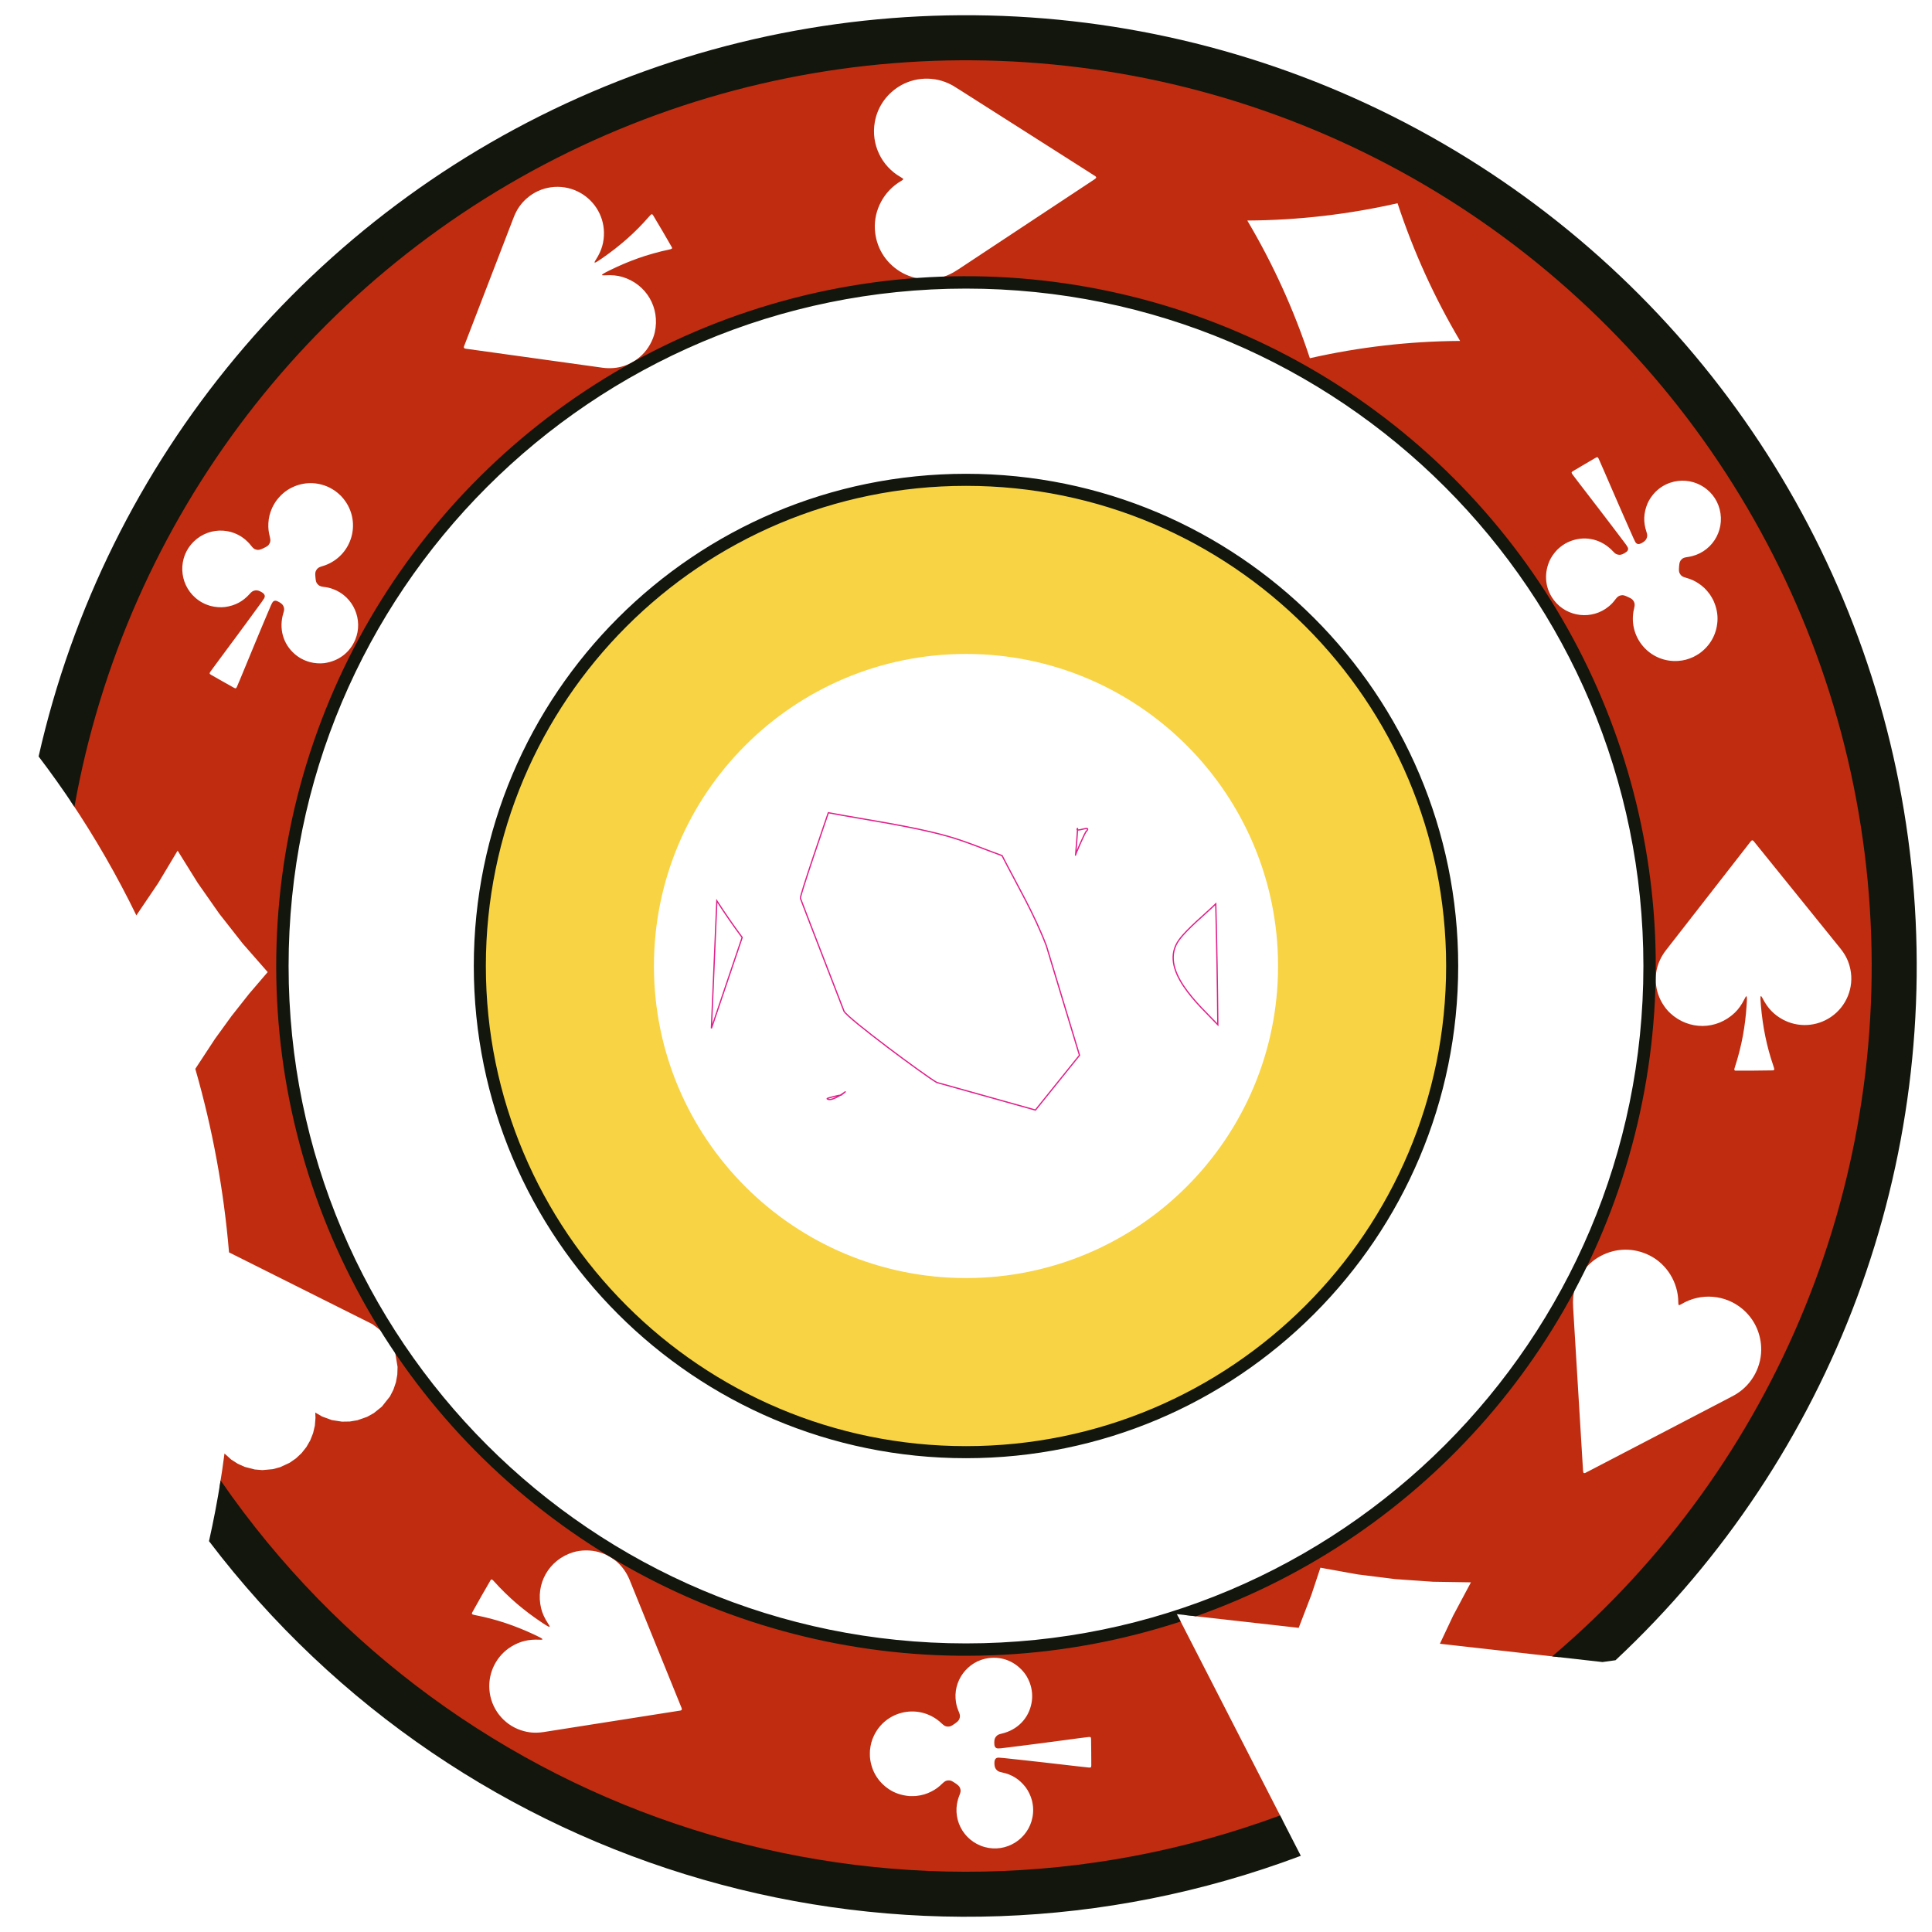
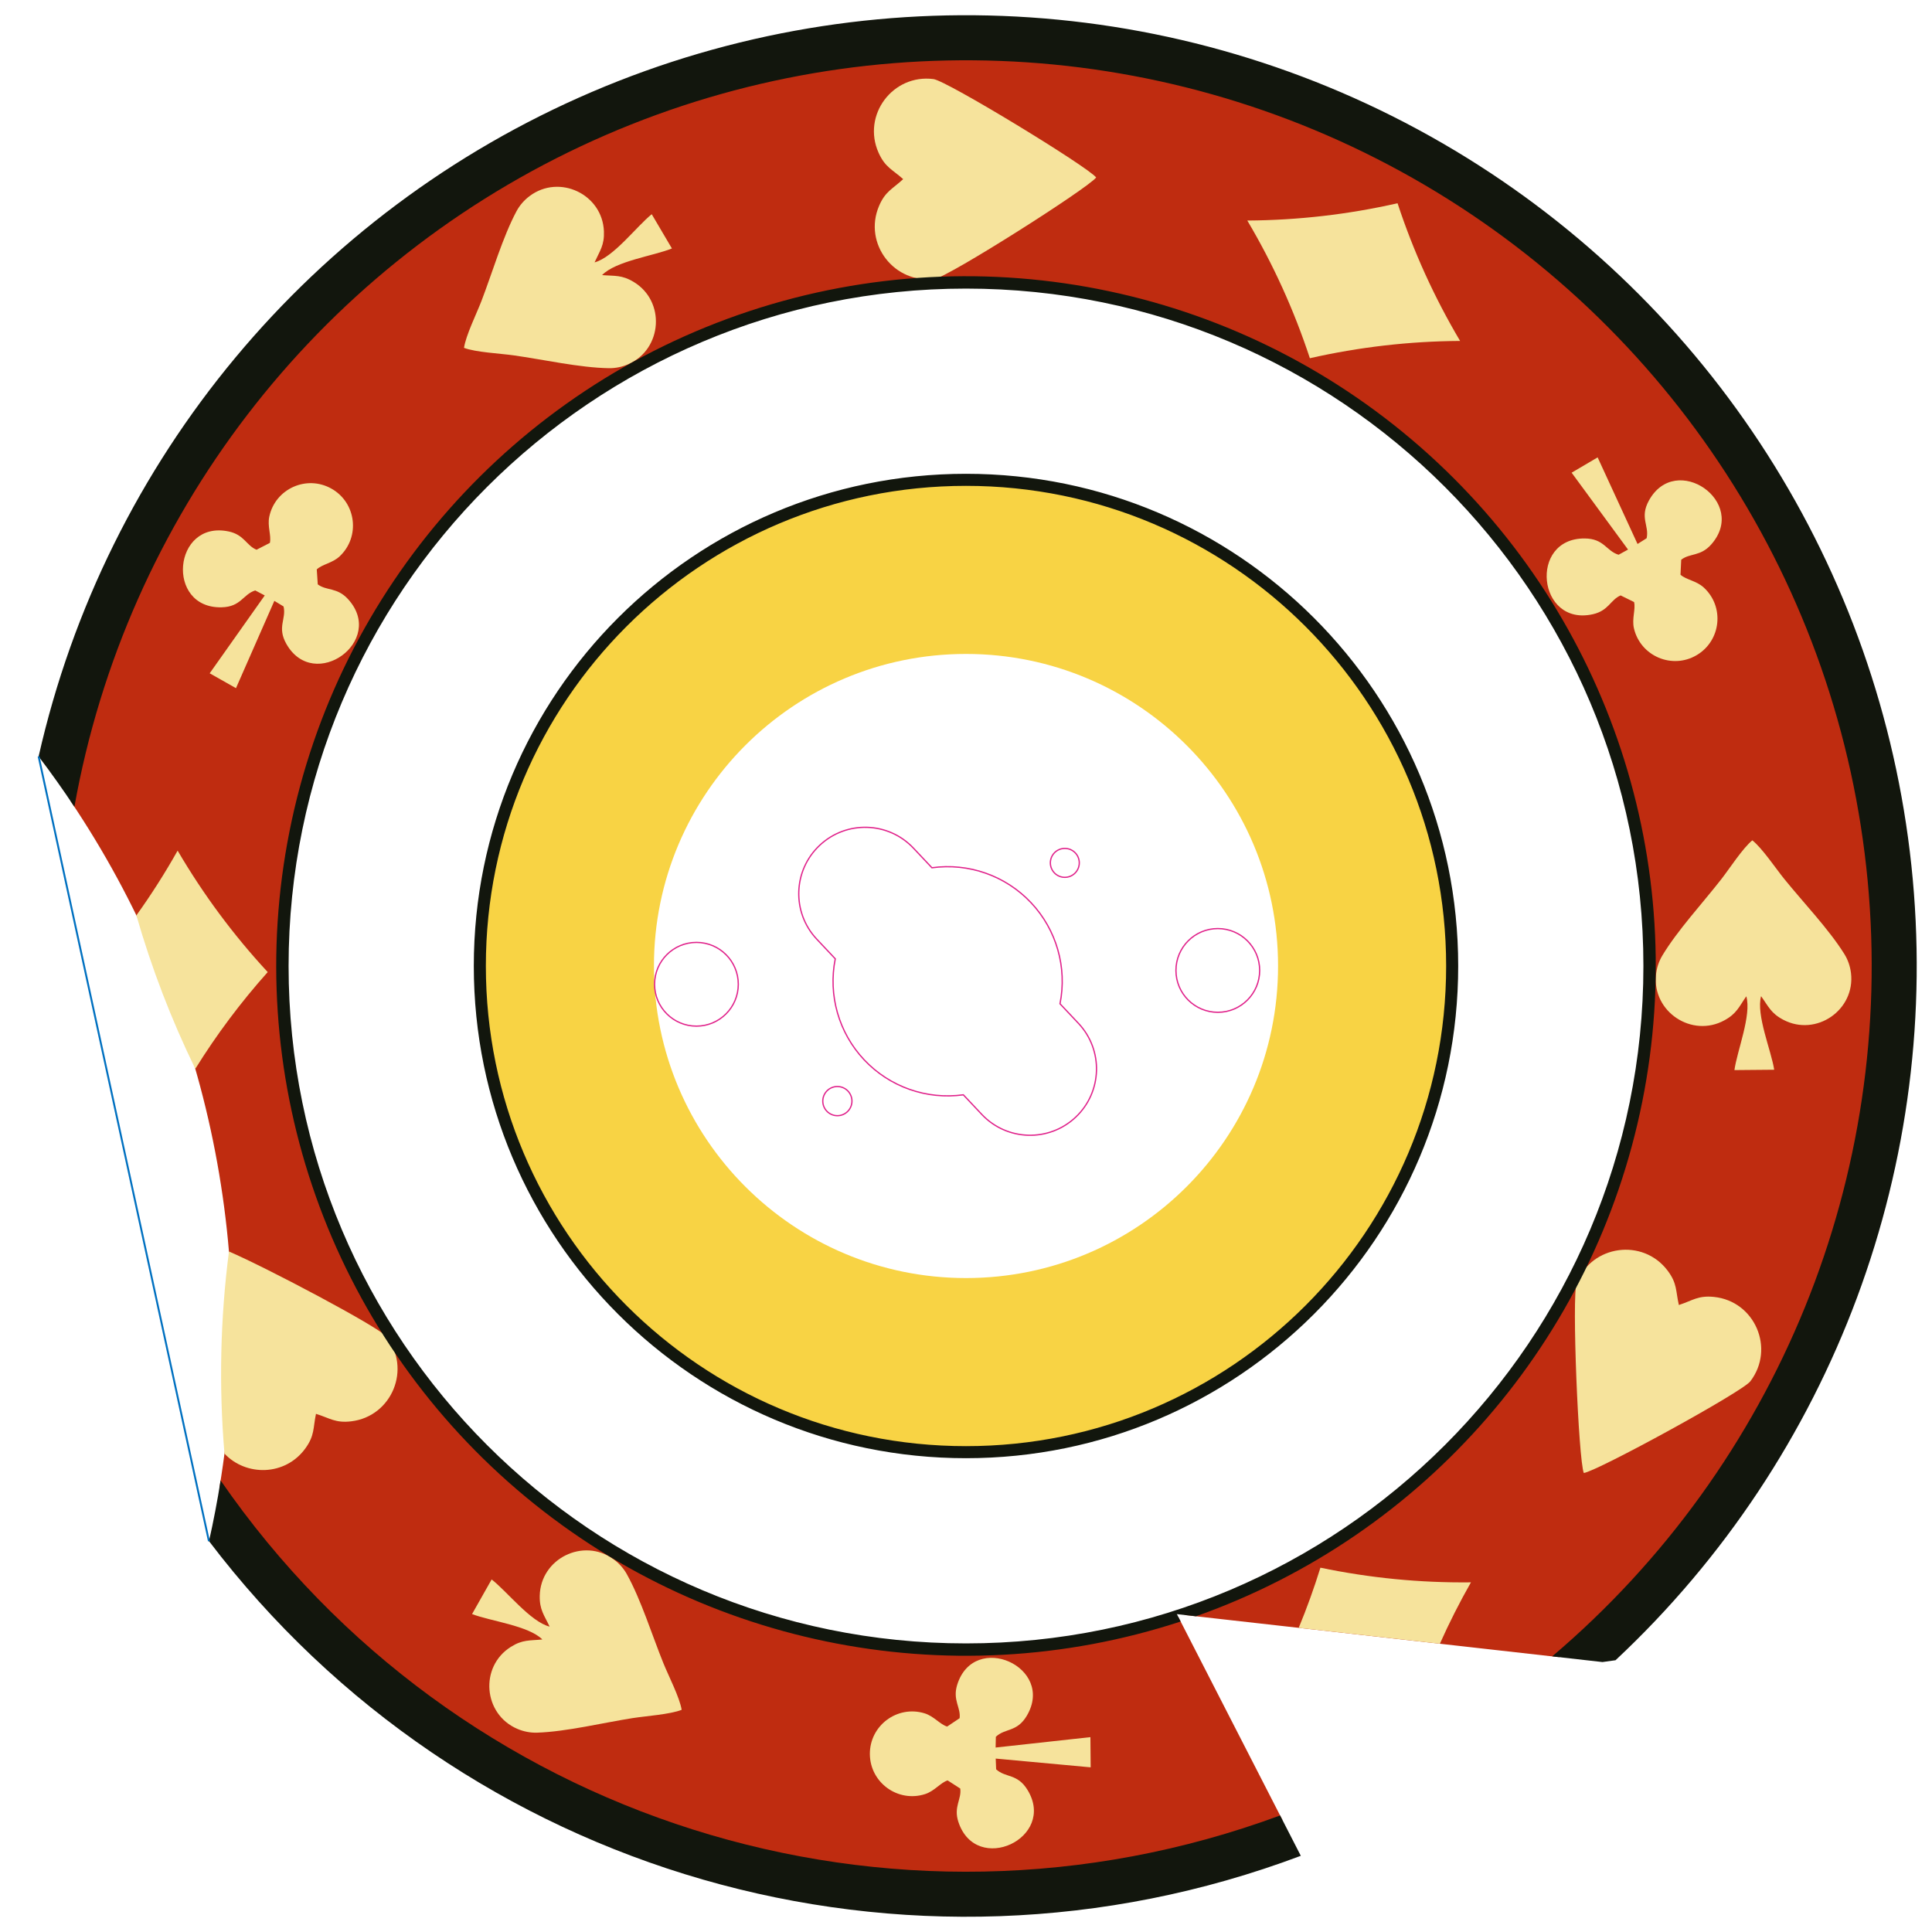
<svg xmlns="http://www.w3.org/2000/svg" width="5.077in" height="5.077in" viewBox="0 0 1523.0 1523.0">
  <g id="yellow">
    <path fill="#f8d344" fill-rule="evenodd" d="M1144.00,761.50A382.50,382.50 0 1 0 379.00,761.50A382.50,382.50 0 1 0 1144.00,761.50Z M1007.50,761.50A246.00,246.00 0 1 1 515.50,761.50A246.00,246.00 0 1 1 1007.50,761.50Z" />
  </g>
  <g id="red">
-     <path fill="#bf2c10" fill-rule="evenodd" d="M55.47,631.24A749.50,749.50 0 0 1 107.50,721.59L124.66,696.21L140.02,670.55L155.82,695.94L172.92,720.36L191.33,743.81L211.03,766.30L196.43,783.34L182.56,800.90L169.44,819.00L153.96,842.58A749.50,749.50 0 0 1 180.54,987.24L293.54,1043.82L300.04,1048.72L304.21,1053.17L307.69,1058.19L311.11,1065.57A543.75,543.75 0 0 0 311.74,1067.51L313.40,1077.53L313.20,1083.64L312.11,1089.65L310.15,1095.43L307.37,1100.86L301.05,1108.82L294.72,1113.94L289.39,1116.91L281.71,1119.59L275.68,1120.59L269.58,1120.69L261.54,1119.44L253.90,1116.64L248.52,1113.52L248.70,1117.70L248.21,1123.79L246.82,1129.73L244.58,1135.41L241.53,1140.70L237.74,1145.49L233.28,1149.67L228.26,1153.14L220.88,1156.57L214.98,1158.15L206.88,1158.89L200.80,1158.39L192.92,1156.35L187.36,1153.84L182.22,1150.53L176.97,1145.81A749.50,749.50 0 0 1 172.98,1172.76A718.00,718.00 0 0 0 1010.95,1434.72L928.86,1274.63A539.75,539.75 0 0 1 232.12,656.20A539.75,539.75 0 0 1 1123.97,361.57A539.75,539.75 0 0 1 933.53,1273.07L1023.77,1283.23L1033.81,1257.11L1040.89,1235.82L1070.32,1241.12L1099.91,1244.82L1129.65,1246.90L1159.54,1247.37L1145.46,1273.75L1135.07,1295.77L1229.08,1306.35A718.00,718.00 0 0 0 1130.63,145.65A718.00,718.00 0 0 0 55.47,631.24Z M689.67,180.84C690.50,194.63 697.63,206.63 709.33,213.93C721.03,221.23 735.95,222.12 748.58,216.29C750.41,215.45 752.86,214.04 755.45,212.34C756.85,211.43 861.79,142.04 862.68,141.44C864.26,140.38 864.48,139.85 863.66,139.09C863.31,138.77 869.24,142.56 808.58,103.95C744.93,63.44 752.35,68.14 749.93,66.84C736.81,59.81 720.54,60.48 708.07,68.57C698.22,74.95 691.64,84.79 689.61,96.19C686.51,113.57 694.75,131.02 710.16,139.71C712.55,141.06 712.56,141.38 710.22,142.74C696.85,150.54 688.75,165.56 689.67,180.84Z M983.25,173.85C1023.22,173.60 1062.70,169.06 1101.69,160.22C1114.19,198.19 1130.63,234.37 1151.00,268.76C1111.03,269.01 1071.56,273.55 1032.57,282.38C1020.07,244.41 1003.63,208.24 983.25,173.85Z M1339.35,515.32C1348.05,509.21 1353.11,500.29 1353.86,489.81C1354.25,484.28 1353.18,478.85 1350.58,473.14C1350.23,472.36 1348.37,469.22 1347.86,468.53C1344.95,464.58 1342.42,462.16 1338.70,459.74C1335.58,457.70 1332.88,456.51 1328.78,455.36C1326.35,454.68 1325.28,453.97 1324.35,452.41C1323.46,450.89 1323.36,450.05 1323.64,446.36C1323.88,443.28 1324.32,442.13 1325.77,440.79C1326.84,439.80 1327.80,439.46 1330.66,439.05C1348.57,436.46 1360.14,419.02 1355.61,401.45C1351.22,384.46 1333.06,374.80 1316.43,380.60C1312.13,382.10 1308.36,384.46 1305.02,387.75C1302.50,390.23 1299.93,394.01 1298.66,397.08C1295.61,404.50 1295.35,411.56 1297.86,419.12C1298.54,421.19 1298.64,422.08 1298.33,423.44C1297.99,424.93 1297.15,426.10 1295.69,427.13C1292.44,429.44 1290.41,429.46 1289.09,427.22C1288.66,426.47 1286.63,422.04 1285.46,419.29C1285.17,418.61 1284.35,416.76 1283.64,415.17C1282.92,413.58 1281.99,411.45 1281.55,410.45C1281.12,409.44 1280.35,407.70 1279.85,406.58C1279.35,405.45 1278.20,402.85 1277.31,400.79C1276.42,398.73 1275.32,396.22 1274.87,395.21C1274.01,393.28 1270.90,386.12 1264.32,370.90C1259.67,360.13 1259.90,360.61 1259.19,360.46C1258.62,360.35 1259.48,359.88 1248.90,366.11C1238.33,372.33 1239.15,371.82 1238.98,372.36C1238.77,373.03 1238.69,372.91 1243.62,379.31C1254.72,393.72 1260.45,401.17 1261.78,402.94C1262.59,404.01 1264.25,406.18 1265.46,407.76C1266.68,409.34 1268.28,411.44 1269.02,412.43C1269.77,413.41 1270.92,414.93 1271.59,415.80C1272.25,416.66 1273.72,418.60 1274.84,420.09C1275.96,421.58 1277.25,423.28 1277.70,423.86C1281.23,428.39 1283.12,431.09 1283.32,431.90C1283.75,433.61 1282.96,434.75 1280.38,436.19C1278.26,437.37 1276.96,437.61 1275.23,437.16C1273.83,436.80 1273.11,436.31 1271.59,434.67C1262.92,425.35 1250.62,422.15 1239.01,426.20C1234.71,427.70 1230.94,430.06 1227.60,433.36C1225.08,435.83 1222.51,439.61 1221.25,442.68C1216.89,453.25 1218.27,464.36 1225.03,473.20C1235.32,486.66 1255.11,488.89 1268.19,478.05C1270.40,476.23 1271.54,475.00 1273.75,472.09C1275.08,470.33 1276.31,469.53 1278.08,469.27C1279.57,469.05 1280.47,469.28 1283.30,470.58C1286.26,471.95 1286.94,472.46 1287.81,473.93C1288.72,475.50 1288.83,476.79 1288.26,479.20C1287.72,481.47 1287.56,482.30 1287.38,484.02C1285.12,504.84 1302.13,522.52 1322.97,521.00C1327.22,520.70 1330.53,519.83 1334.86,517.89C1335.64,517.54 1338.62,515.83 1339.35,515.32Z M1381.01,662.50C1380.75,662.60 1380.43,662.88 1380.04,663.36C1379.60,663.89 1313.55,748.70 1312.92,749.53C1305.84,758.96 1303.57,769.89 1306.36,781.16C1307.96,787.64 1311.92,794.36 1316.77,798.81C1331.41,812.23 1353.08,812.07 1367.44,798.42C1370.39,795.62 1372.85,792.18 1375.07,787.76C1376.10,785.69 1376.37,785.31 1376.71,785.39C1377.18,785.51 1377.22,787.51 1376.83,792.92C1376.22,801.59 1375.40,808.26 1373.91,816.55C1372.58,823.95 1370.01,834.04 1367.70,840.95C1366.95,843.18 1366.98,843.67 1367.87,843.98C1368.18,844.09 1396.91,843.91 1397.63,843.79C1398.95,843.58 1398.98,843.22 1397.90,840.07C1392.73,825.00 1389.58,809.69 1388.11,792.50C1387.43,784.57 1387.73,783.61 1389.67,787.38C1393.46,794.73 1398.32,799.80 1405.19,803.58C1417.16,810.16 1431.93,809.43 1443.33,801.68C1455.54,793.39 1461.62,778.49 1458.66,764.12C1457.40,757.99 1455.09,753.12 1450.99,747.94C1448.50,744.80 1382.58,663.22 1382.33,662.96C1381.83,662.47 1381.44,662.34 1381.01,662.50Z M1300.28,989.62C1287.92,983.45 1273.96,983.63 1261.79,990.11C1249.63,996.59 1241.39,1009.06 1240.12,1022.92C1239.94,1024.92 1239.93,1027.75 1240.11,1030.84C1240.20,1032.51 1247.83,1158.08 1247.90,1159.16C1248.02,1161.05 1248.38,1161.51 1249.44,1161.17C1249.90,1161.03 1243.65,1164.28 1307.42,1131.05C1374.32,1096.18 1366.54,1100.26 1368.88,1098.81C1381.53,1090.97 1389.08,1076.54 1388.31,1061.69C1387.71,1049.97 1382.47,1039.36 1373.62,1031.90C1360.12,1020.52 1340.89,1018.93 1325.65,1027.93C1323.29,1029.33 1323.01,1029.17 1323.00,1026.47C1322.93,1010.99 1313.98,996.46 1300.28,989.62Z M685.77,1385.02C686.72,1395.61 691.91,1404.46 700.61,1410.35C705.21,1413.45 710.44,1415.24 716.69,1415.84C717.54,1415.92 721.19,1415.89 722.04,1415.79C726.91,1415.24 730.28,1414.26 734.23,1412.25C737.56,1410.56 739.94,1408.82 742.98,1405.84C744.78,1404.08 745.94,1403.51 747.76,1403.49C749.51,1403.47 750.29,1403.81 753.35,1405.90C755.90,1407.64 756.67,1408.60 757.11,1410.53C757.43,1411.95 757.24,1412.95 756.17,1415.63C749.45,1432.44 758.77,1451.18 776.26,1456.04C793.16,1460.73 810.62,1449.84 813.91,1432.53C814.76,1428.06 814.60,1423.61 813.42,1419.07C812.53,1415.65 810.54,1411.54 808.52,1408.91C803.62,1402.55 797.63,1398.79 789.83,1397.19C787.70,1396.75 786.88,1396.39 785.85,1395.43C784.73,1394.39 784.14,1393.09 783.97,1391.31C783.60,1387.34 784.60,1385.56 787.20,1385.55C788.06,1385.55 792.91,1386.00 795.88,1386.36C796.61,1386.45 798.63,1386.67 800.36,1386.85C802.10,1387.03 804.41,1387.28 805.49,1387.40C806.58,1387.53 808.47,1387.74 809.70,1387.86C810.92,1387.99 813.75,1388.30 815.98,1388.56C818.21,1388.81 820.93,1389.12 822.04,1389.23C824.14,1389.46 831.88,1390.34 848.36,1392.26C860.01,1393.61 859.48,1393.57 859.96,1393.03C860.35,1392.60 860.32,1393.57 860.22,1381.30C860.11,1369.03 860.15,1370.00 859.76,1369.58C859.29,1369.06 859.44,1369.05 851.42,1370.12C833.39,1372.53 824.08,1373.77 821.88,1374.04C820.54,1374.20 817.84,1374.55 815.86,1374.82C813.89,1375.08 811.27,1375.42 810.05,1375.57C808.82,1375.72 806.93,1375.96 805.85,1376.10C804.76,1376.24 802.35,1376.55 800.50,1376.77C798.65,1376.99 796.53,1377.26 795.81,1377.36C790.12,1378.16 786.83,1378.44 786.03,1378.21C784.34,1377.73 783.74,1376.47 783.79,1373.52C783.83,1371.10 784.26,1369.85 785.52,1368.57C786.54,1367.54 787.32,1367.17 789.50,1366.66C801.91,1363.82 810.83,1354.76 813.13,1342.68C813.98,1338.21 813.81,1333.77 812.63,1329.22C811.74,1325.81 809.76,1321.69 807.74,1319.06C800.75,1310.01 790.45,1305.65 779.41,1307.08C762.61,1309.26 750.78,1325.28 753.63,1342.03C754.11,1344.85 754.60,1346.46 756.01,1349.83C756.87,1351.86 756.94,1353.33 756.29,1354.98C755.73,1356.39 755.09,1357.05 752.54,1358.85C749.88,1360.73 749.10,1361.07 747.39,1361.08C745.57,1361.09 744.40,1360.54 742.60,1358.84C740.91,1357.23 740.27,1356.69 738.86,1355.66C721.97,1343.30 698.15,1349.19 689.04,1367.99C687.18,1371.83 686.28,1375.13 685.79,1379.85C685.71,1380.69 685.69,1384.13 685.77,1385.02Z M537.48,1347.51C537.53,1347.23 537.44,1346.82 537.23,1346.24C536.98,1345.59 496.56,1245.99 496.16,1245.03C491.53,1234.18 483.20,1226.75 472.04,1223.53C465.64,1221.68 457.83,1221.75 451.56,1223.73C432.61,1229.69 421.92,1248.54 426.56,1267.80C427.51,1271.75 429.26,1275.61 431.97,1279.73C433.24,1281.67 433.45,1282.09 433.20,1282.34C432.87,1282.69 431.12,1281.72 426.62,1278.68C419.42,1273.82 414.05,1269.77 407.62,1264.34C401.87,1259.49 394.42,1252.22 389.60,1246.76C388.04,1245.00 387.60,1244.77 386.88,1245.39C386.63,1245.60 372.43,1270.57 372.17,1271.26C371.69,1272.51 371.99,1272.71 375.26,1273.35C390.89,1276.41 405.72,1281.33 421.35,1288.66C428.56,1292.04 429.24,1292.77 425.00,1292.57C416.74,1292.18 409.92,1293.85 403.22,1297.91C391.53,1304.99 384.78,1318.14 385.79,1331.89C386.86,1346.61 396.73,1359.32 410.65,1363.95C416.59,1365.92 421.96,1366.35 428.50,1365.39C432.46,1364.81 536.08,1348.52 536.42,1348.42C537.09,1348.24 537.41,1347.97 537.48,1347.51Z M259.38,384.16C249.73,379.68 239.48,379.75 230.03,384.35C225.04,386.77 220.88,390.41 217.23,395.52C216.74,396.22 214.94,399.40 214.60,400.18C212.64,404.68 211.80,408.08 211.56,412.51C211.37,416.23 211.68,419.16 212.74,423.29C213.36,425.73 213.28,427.02 212.39,428.60C211.53,430.13 210.85,430.64 207.51,432.24C204.73,433.58 203.51,433.77 201.62,433.18C200.23,432.75 199.46,432.09 197.67,429.82C186.48,415.60 165.58,414.30 152.63,427.01C140.11,439.30 140.82,459.87 154.17,471.37C157.61,474.34 161.54,476.43 166.07,477.68C169.47,478.61 174.03,478.95 177.32,478.52C185.28,477.45 191.52,474.14 196.81,468.19C198.26,466.57 198.98,466.04 200.32,465.62C201.78,465.17 203.21,465.31 204.83,466.06C208.46,467.72 209.49,469.47 208.20,471.73C207.78,472.48 204.96,476.45 203.16,478.85C202.72,479.43 201.52,481.07 200.50,482.48C199.48,483.89 198.11,485.77 197.46,486.65C196.80,487.53 195.68,489.06 194.95,490.06C194.23,491.06 192.55,493.35 191.21,495.15C189.88,496.95 188.25,499.16 187.60,500.06C186.36,501.77 181.71,508.03 171.82,521.35C164.82,530.76 165.12,530.32 165.35,531.01C165.53,531.55 164.70,531.05 175.38,537.09C186.06,543.13 185.20,542.68 185.76,542.56C186.44,542.40 186.37,542.54 189.46,535.06C196.38,518.24 199.97,509.56 200.84,507.52C201.36,506.28 202.41,503.77 203.17,501.92C203.93,500.08 204.95,497.64 205.43,496.51C205.91,495.37 206.65,493.62 207.07,492.60C207.49,491.59 208.43,489.36 209.16,487.64C209.89,485.92 210.72,483.96 211.00,483.28C213.15,477.96 214.55,474.97 215.15,474.39C216.42,473.16 217.80,473.27 220.33,474.79C222.41,476.04 223.27,477.04 223.75,478.77C224.14,480.16 224.07,481.03 223.41,483.17C219.67,495.33 223.06,507.59 232.37,515.62C235.81,518.59 239.74,520.67 244.27,521.92C247.67,522.86 252.24,523.20 255.52,522.76C266.85,521.24 275.78,514.50 280.06,504.22C286.57,488.58 278.61,470.33 262.68,464.42C260.00,463.42 258.36,463.04 254.74,462.58C252.55,462.31 251.24,461.64 250.14,460.24C249.20,459.06 248.94,458.17 248.66,455.07C248.36,451.82 248.46,450.98 249.31,449.49C250.21,447.91 251.27,447.17 253.64,446.47C255.88,445.80 256.67,445.52 258.26,444.82C277.41,436.37 284.22,412.79 272.49,395.50C270.10,391.98 267.69,389.54 263.85,386.76C263.16,386.26 260.19,384.53 259.38,384.16Z M366.01,274.49C366.23,274.67 366.63,274.80 367.24,274.90C367.92,275.02 474.39,289.81 475.42,289.94C487.13,291.36 497.73,287.86 506.10,279.81C510.91,275.19 514.74,268.39 516.17,261.97C520.48,242.58 509.50,223.89 490.50,218.28C486.61,217.13 482.39,216.72 477.46,217.01C475.15,217.14 474.68,217.10 474.58,216.77C474.45,216.30 476.16,215.27 481.05,212.89C488.86,209.09 495.05,206.47 502.97,203.61C510.05,201.06 520.07,198.24 527.20,196.80C529.51,196.33 529.92,196.06 529.75,195.13C529.69,194.80 515.16,170.02 514.70,169.45C513.85,168.41 513.53,168.57 511.34,171.08C500.88,183.09 489.20,193.47 475.04,203.34C468.51,207.89 467.53,208.12 469.83,204.55C474.30,197.59 476.26,190.84 476.10,183.01C475.81,169.35 467.79,156.93 455.38,150.93C442.10,144.50 426.15,146.68 415.19,156.44C410.51,160.59 407.45,165.03 405.02,171.17C403.54,174.89 365.84,272.77 365.75,273.11C365.57,273.79 365.65,274.20 366.01,274.49Z" />
+     <path id="red-ring" fill="#bf2c10" fill-rule="evenodd" d="M55.47,631.24A749.50,749.50 0 0 1 172.98,1172.76A718.00,718.00 0 0 0 1010.95,1434.72L928.86,1274.63A539.75,539.75 0 0 1 232.12,656.20A539.75,539.75 0 0 1 1123.97,361.57A539.75,539.75 0 0 1 933.53,1273.07L1229.08,1306.35A718.00,718.00 0 0 0 1130.63,145.65A718.00,718.00 0 0 0 55.47,631.24Z" />
+     <g id="red-suits">
+       <path id="suit-heart-12" fill="#f6e39c" d="M711.97,141.21C703.56,133.65 697.73,131.96 692.57,120.38C679.37,90.80 703.77,58.18 735.87,62.34C746.48,63.72 857.06,131.15 864.12,139.89C857.22,148.75 747.83,218.09 737.24,219.66C705.22,224.38 680.26,192.19 692.94,162.38C697.90,150.72 703.69,148.93 711.97,141.21Z" />
+       <path id="suit-diamond-01" fill="#f6e39c" d="M983.25,173.85C1023.23,173.60 1062.70,169.06 1101.69,160.22C1114.19,198.19 1130.63,234.37 1151.00,268.76C1111.03,269.01 1071.56,273.55 1032.57,282.38C1020.07,244.42 1003.63,208.24 983.25,173.85Z" />
+       <path id="suit-club-02" fill="#f6e39c" d="M1337.46,516.47C1318.10,527.88 1293.17,517.24 1288.04,495.34C1286.26,487.68 1289.52,480.41 1288.15,474.60L1277.54,469.37C1269.59,472.75 1268.07,481.41 1255.69,484.19C1212.05,494.00 1204.81,424.18 1249.23,424.47C1264.61,424.58 1266.14,434.36 1275.94,437.31L1283.38,433.23L1238.92,372.62L1259.42,360.55L1290.87,428.82L1298.05,424.29C1300.22,414.28 1292.42,408.20 1299.77,394.70C1321.04,355.71 1378.61,395.90 1348.87,429.30C1340.44,438.78 1332.12,435.92 1325.31,441.23L1324.74,453.05C1329.16,457.07 1337.10,457.74 1342.93,463.01C1359.61,478.10 1356.82,505.07 1337.46,516.47Z" />
+       <path id="suit-spade-03" fill="#f6e39c" d="M1381.36,662.44C1389.11,668.55 1399.74,684.47 1406.46,692.79C1421.26,711.10 1441.80,732.58 1453.94,752.12C1456.77,756.67 1458.50,761.80 1459.14,767.11C1462.61,796.18 1431.68,817.53 1405.76,803.88C1396.02,798.75 1394.17,793.51 1388.26,785.27C1384.25,800.20 1396.26,828.08 1398.61,843.27L1367.26,843.55C1369.35,828.32 1380.88,800.23 1376.61,785.37C1370.84,793.71 1369.07,798.99 1359.44,804.28C1333.76,818.39 1302.45,797.58 1305.42,768.45C1305.96,763.13 1307.60,757.98 1310.35,753.37C1322.15,733.63 1342.31,711.79 1356.79,693.22C1363.38,684.79 1373.72,668.68 1381.36,662.44Z" />
+       <path id="suit-heart-04" fill="#f6e39c" d="M1323.45,1028.74C1334.21,1025.25 1338.58,1021.05 1351.19,1022.37C1383.41,1025.73 1399.45,1063.16 1379.80,1088.88C1373.30,1097.38 1259.62,1159.44 1248.52,1161.18C1244.30,1150.77 1238.94,1021.36 1242.88,1011.41C1254.80,981.32 1295.15,975.80 1314.63,1001.68C1322.25,1011.81 1320.91,1017.72 1323.45,1028.74Z" />
+       <path id="suit-diamond-05" fill="#f6e39c" d="M1023.78,1283.23C1030.19,1267.73 1035.89,1251.92 1040.89,1235.81C1080.03,1243.97 1119.57,1247.82 1159.55,1247.37C1150.57,1263.15 1142.41,1279.28 1135.06,1295.76L1023.78,1283.23Z" />
+       <path id="suit-club-06" fill="#f6e39c" d="M685.72,1382.81C685.52,1360.34 707.20,1344.07 728.73,1350.58C736.25,1352.87 740.92,1359.32 746.64,1361.05L756.47,1354.47C757.52,1345.89 750.78,1340.25 754.56,1328.13C767.88,1285.44 831.98,1314.08 809.51,1352.40C801.72,1365.67 792.49,1362.10 785.03,1369.11L784.85,1377.59L859.57,1369.39L859.78,1393.19L784.92,1386.29L785.26,1394.77C792.84,1401.65 802.01,1397.93 810.02,1411.05C833.15,1448.97 769.57,1478.73 755.51,1436.27C751.51,1424.23 758.15,1418.47 756.96,1409.91L747.01,1403.50C741.32,1405.32 736.76,1411.86 729.28,1414.28C707.87,1421.18 685.91,1405.28 685.72,1382.81Z" />
+       <path id="suit-spade-07" fill="#f6e39c" d="M537.36,1347.85C528.19,1351.50 509.09,1352.74 498.53,1354.41C475.27,1358.07 446.39,1365.11 423.41,1365.86C418.05,1366.03 412.74,1364.97 407.82,1362.87C380.91,1351.34 377.88,1313.87 402.67,1298.25C411.98,1292.39 417.44,1293.40 427.54,1292.40C416.61,1281.46 386.46,1277.93 372.13,1272.37L387.56,1245.08C399.71,1254.50 418.27,1278.53 433.27,1282.26C428.93,1273.09 425.25,1268.93 425.48,1257.94C426.10,1228.65 459.78,1211.93 483.52,1229.07C487.86,1232.20 491.50,1236.20 494.11,1240.89C505.31,1260.97 514.14,1289.35 522.98,1311.17C527.00,1321.10 535.77,1338.10 537.36,1347.85Z" />
+       <path id="suit-heart-08" fill="#f6e39c" d="M180.49,986.55C210.01,999.20 298.56,1046.09 304.38,1053.43C324.48,1078.80 309.09,1116.51 276.93,1120.43C264.35,1121.97 259.90,1117.85 249.09,1114.54C246.74,1125.60 248.18,1131.49 240.74,1141.75C224.83,1163.69 193.92,1163.90 176.95,1145.89A749.50,749.50 0 0 1 180.49,986.55Z" />
+       <path id="suit-diamond-09" fill="#f6e39c" d="M107.51,721.59C119.25,705.22 130.09,688.21 140.02,670.55C160.22,705.05 183.89,736.96 211.04,766.30C189.77,790.12 170.74,815.54 153.96,842.56A749.50,749.50 0 0 1 107.51,721.59Z" />
+       <path id="suit-club-10" fill="#f6e39c" d="M261.32,385.22C280.88,396.28 284.13,423.19 267.73,438.58C261.99,443.95 254.06,444.76 249.71,448.86L250.49,460.66C257.39,465.86 265.65,462.84 274.25,472.18C304.57,505.06 247.71,546.24 225.76,507.63C218.17,494.25 225.87,488.04 223.53,478.07L216.27,473.67L186.02,542.48L165.30,530.76L208.70,469.39L201.19,465.44C191.44,468.56 190.08,478.36 174.71,478.74C130.30,479.81 136.33,409.87 180.13,418.92C192.55,421.48 194.22,430.12 202.23,433.36L212.75,427.95C214.02,422.11 210.64,414.90 212.29,407.21C217.02,385.22 241.77,374.15 261.32,385.22Z" />
+       <path id="suit-spade-11" fill="#f6e39c" d="M365.78,274.22C367.20,264.45 375.67,247.29 379.52,237.31C387.97,215.33 396.31,186.80 407.15,166.52C409.69,161.79 413.26,157.73 417.54,154.52C440.98,136.98 474.94,153.09 476.07,182.37C476.50,193.36 472.89,197.59 468.71,206.83C483.64,202.84 501.78,178.49 513.76,168.86L529.67,195.87C515.44,201.68 485.35,205.74 474.62,216.87C484.73,217.69 490.18,216.58 499.58,222.28C524.64,237.46 522.27,274.98 495.57,286.98C490.68,289.17 485.40,290.32 480.03,290.24C457.04,289.90 428.04,283.36 404.73,280.10C394.12,278.62 375.01,277.71 365.78,274.22Z" />
+     </g>
  </g>
  <g id="black">
    <path fill="#12160d" fill-rule="evenodd" d="M1149.50,761.50A388.00,388.00 0 1 0 373.50,761.50A388.00,388.00 0 1 0 1149.50,761.50Z M1140.00,761.50A378.50,378.50 0 1 1 383.00,761.50A378.50,378.50 0 1 1 1140.00,761.50Z M930.71,1278.24L927.73,1272.42L942.79,1274.12A543.75,543.75 0 0 0 1126.66,358.61A543.75,543.75 0 0 0 228.20,655.42A543.75,543.75 0 0 0 930.71,1278.24Z M1295.50,761.50A534.00,534.00 0 1 1 227.50,761.50A534.00,534.00 0 1 1 1295.50,761.50Z M30.44,596.31A749.50,749.50 0 0 1 58.65,636.01A714.00,714.00 0 0 1 1113.43,140.26A714.00,714.00 0 0 1 1223.60,1305.73L1263.23,1310.20L1273.52,1308.77A749.50,749.50 0 0 0 1146.82,118.63A749.50,749.50 0 0 0 30.44,596.31Z M1025.43,1462.94L1009.12,1431.13A714.00,714.00 0 0 1 173.90,1167.03A749.50,749.50 0 0 1 164.76,1214.89A749.50,749.50 0 0 0 1025.43,1462.94Z" />
  </g>
+   <g id="trim">
+     <path id="trim-1" fill="none" stroke="#0070c0" stroke-width="1.5" d="M30.44,596.26L164.71,1214.93" />
+   </g>
  <g id="holes">
-     <path id="hole1" style="fill:none;stroke:#e0218a;stroke-width:1" d="M663.10,863.23C663.44,862.96 666.68,860.42 666.34,860.68C663.81,862.58 655.07,868.66 652.05,866.19C651.31,865.59 662.71,863.10 663.10,863.23Z" />
-     <path id="hole2" style="fill:none;stroke:#e0218a;stroke-width:1" d="M560.80,810.65C568.83,786.98 577.06,762.68 585.06,739.00C578.20,729.77 571.33,719.85 565.09,710.14C563.68,743.30 562.22,777.49 560.80,810.65Z" />
-     <path id="hole3" style="fill:none;stroke:#e0218a;stroke-width:1" d="M958.39,712.53C950.16,720.54 936.06,731.92 929.54,740.82C912.58,763.97 945.62,792.59 960.02,807.80C959.74,777.18 959.18,743.14 958.39,712.53Z" />
-     <path id="hole4" style="fill:none;stroke:#e0218a;stroke-width:1" d="M856.51,655.23C855.93,654.42 847.03,675.16 847.87,674.07C847.91,674.61 849.69,652.44 849.40,652.90C846.65,657.21 861.17,649.67 856.51,655.23Z" />
-     <path id="hole5" style="fill:none;stroke:#e0218a;stroke-width:1" d="M816.24,875.06C827.66,860.89 839.55,846.10 850.98,831.89C845.22,812.74 830.67,764.67 824.85,745.54C815.09,720.06 802.42,698.80 789.94,674.51C775.88,669.44 761.04,663.11 746.74,659.12C717.92,651.08 682.57,646.27 652.99,640.67C650.95,646.73 630.34,706.43 630.98,708.12C638.40,727.75 657.80,777.54 665.33,797.13C668.29,802.91 729.87,848.55 738.50,853.33C757.12,858.56 797.61,869.84 816.24,875.06Z" />
+     <path id="hole1" style="fill:none;stroke:#e0218a;stroke-width:1" d="M582.00,775.90C582.00,794.13 567.23,808.90 549.00,808.90C530.77,808.90 516.00,794.13 516.00,775.90C516.00,757.67 530.77,742.90 549.00,742.90C567.23,742.90 582.00,757.67 582.00,775.90Z" />
+     <path id="hole2" style="fill:none;stroke:#e0218a;stroke-width:1" d="M671.60,868.00C671.60,874.35 666.45,879.50 660.10,879.50C653.75,879.50 648.60,874.35 648.60,868.00C648.60,861.65 653.75,856.50 660.10,856.50C666.45,856.50 671.60,861.65 671.60,868.00Z" />
+     <path id="hole3" style="fill:none;stroke:#e0218a;stroke-width:1" d="M850.80,680.20C850.80,686.50 845.70,691.60 839.40,691.60C833.10,691.60 828.00,686.50 828.00,680.20C828.00,673.90 833.10,668.80 839.40,668.80C845.70,668.80 850.80,673.90 850.80,680.20Z" />
+     <path id="hole4" style="fill:none;stroke:#e0218a;stroke-width:1" d="M993.00,765.00C993.00,783.23 978.23,798.00 960.00,798.00C941.77,798.00 927.00,783.23 927.00,765.00C927.00,746.77 941.77,732.00 960.00,732.00C978.23,732.00 993.00,746.77 993.00,765.00Z" />
+     <path id="hole5" style="fill:none;stroke:#e0218a;stroke-width:1" d="M759.40,863.04L773.94,878.48C793.75,899.52 826.88,900.51 847.92,880.70C868.97,860.88 869.96,827.75 850.14,806.71L835.60,791.27C841.34,762.59 832.84,732.91 812.79,711.61C792.74,690.32 763.62,680.05 734.64,684.06L720.10,668.62C700.29,647.58 667.16,646.59 646.12,666.40C625.07,686.22 624.08,719.35 643.90,740.39L658.44,755.83C652.70,784.51 661.20,814.19 681.25,835.49C701.30,856.78 730.42,867.05 759.40,863.04Z" />
  </g>
</svg>
